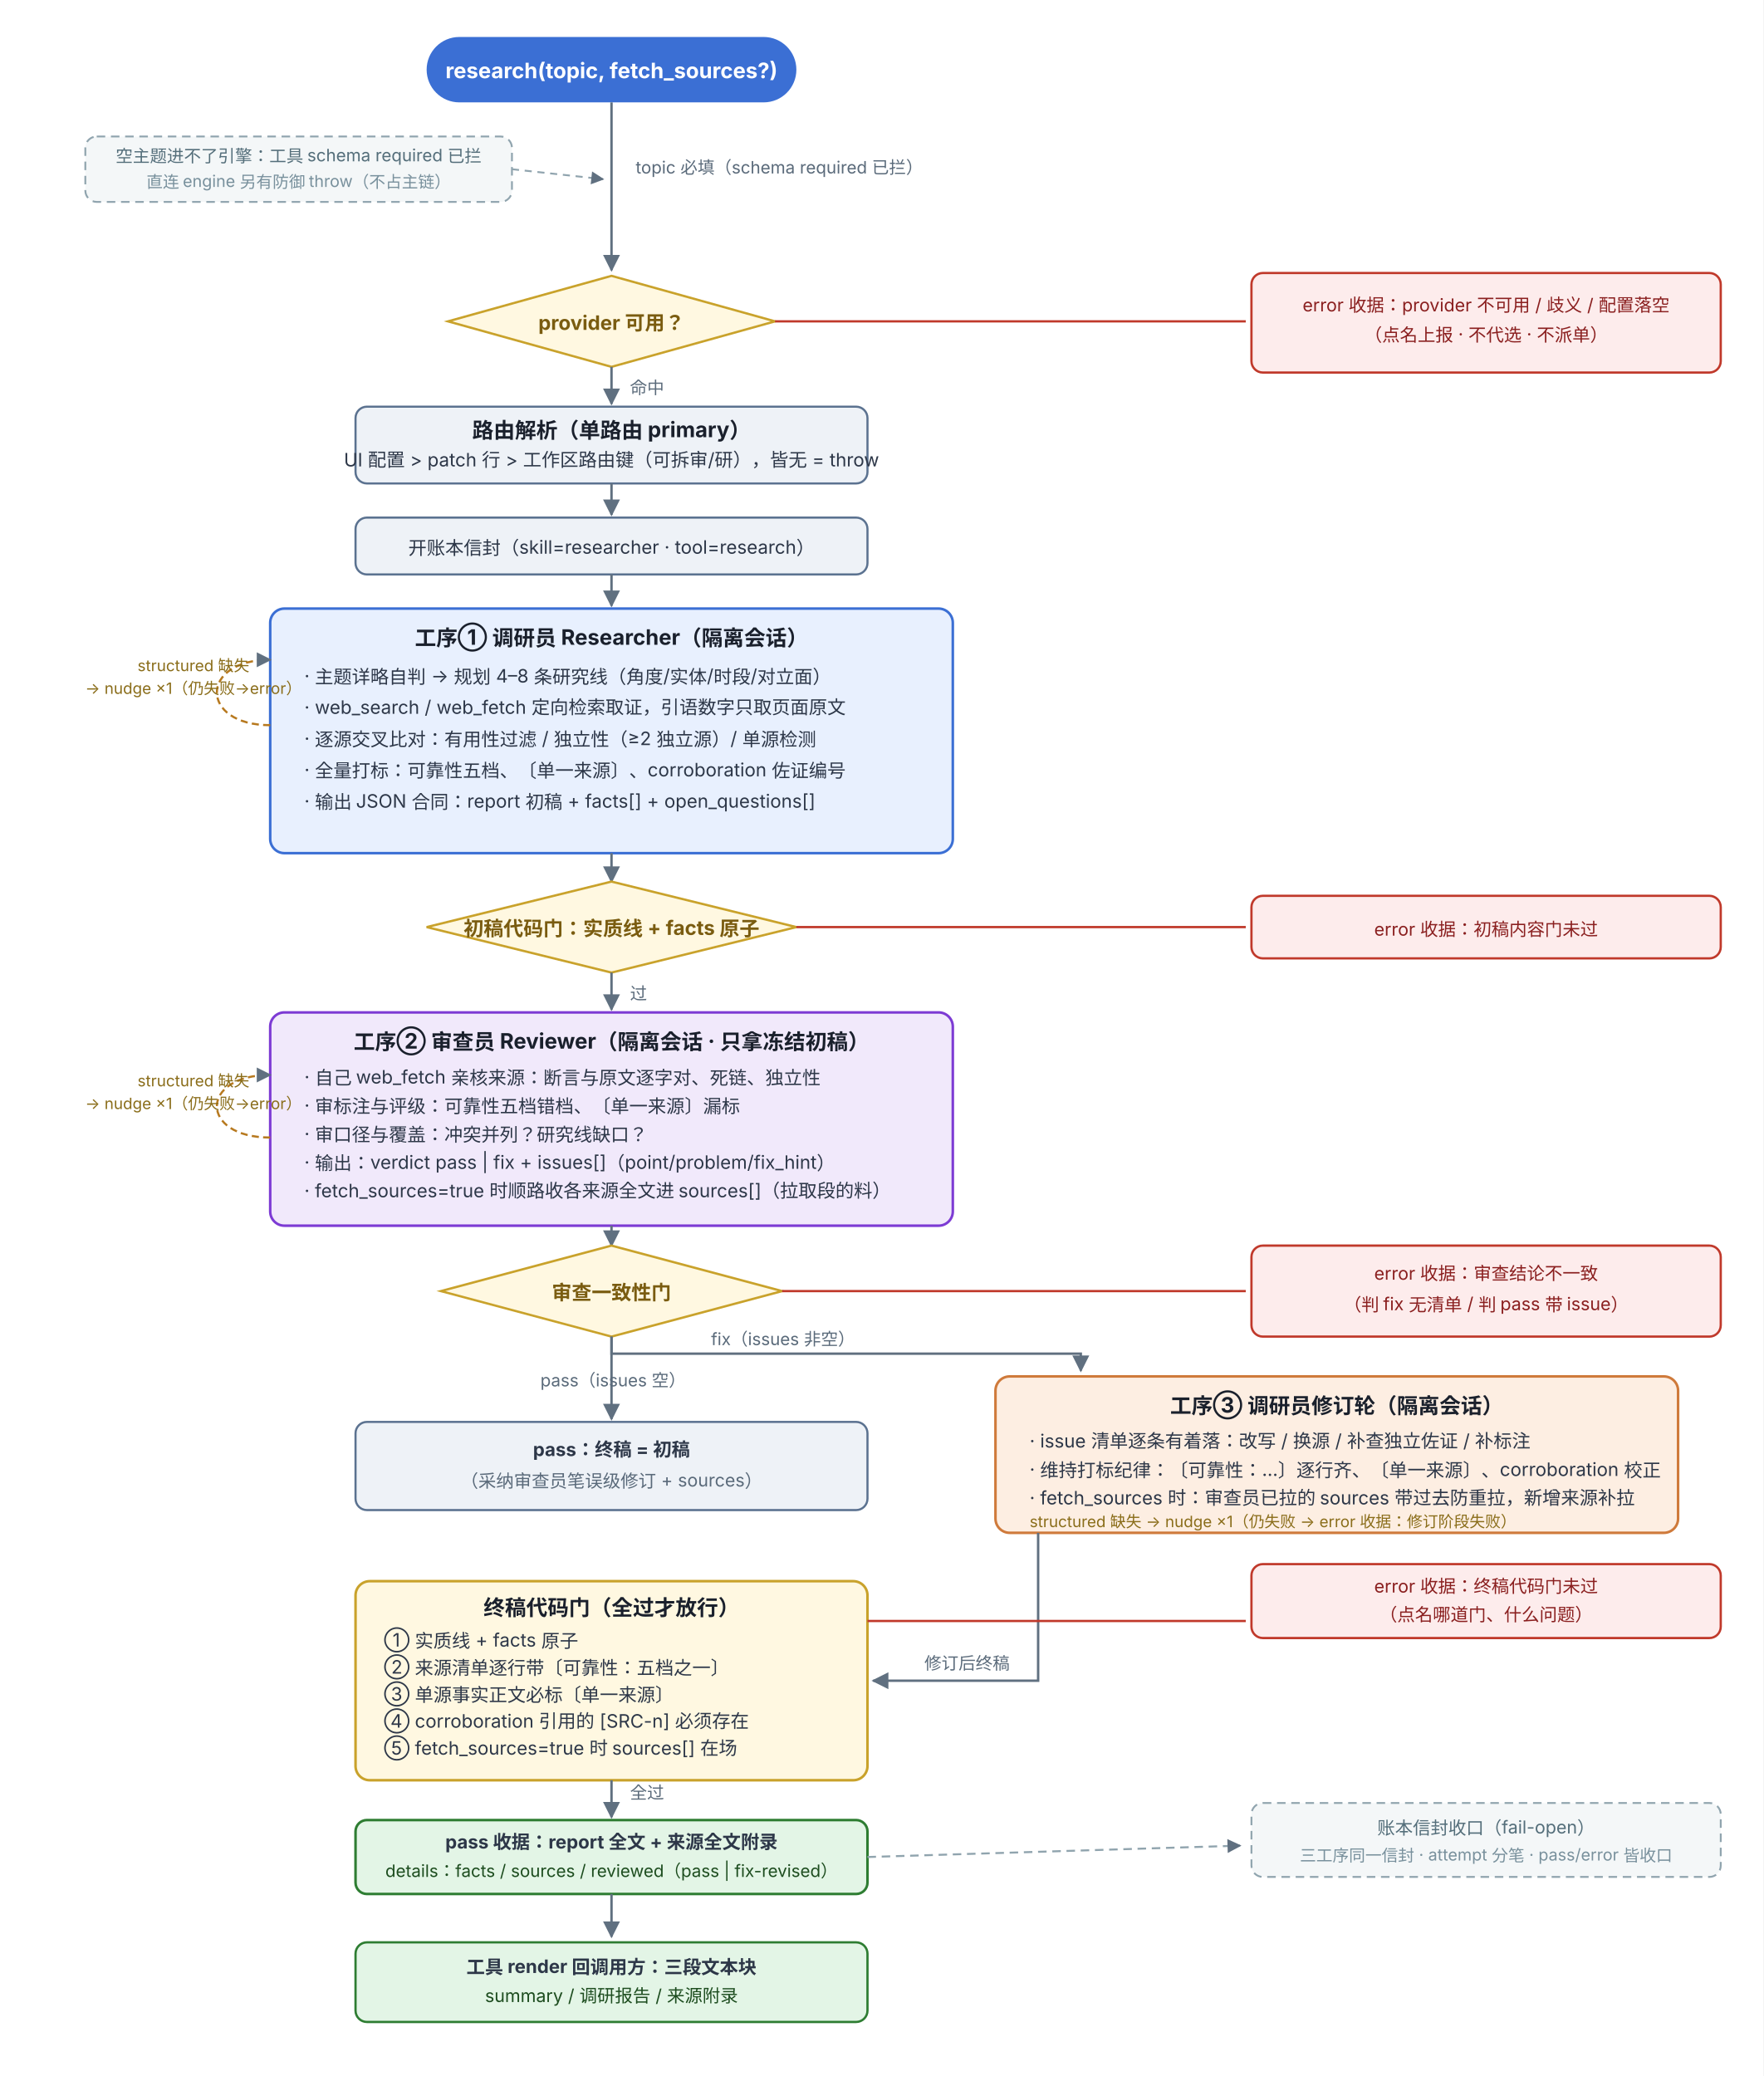
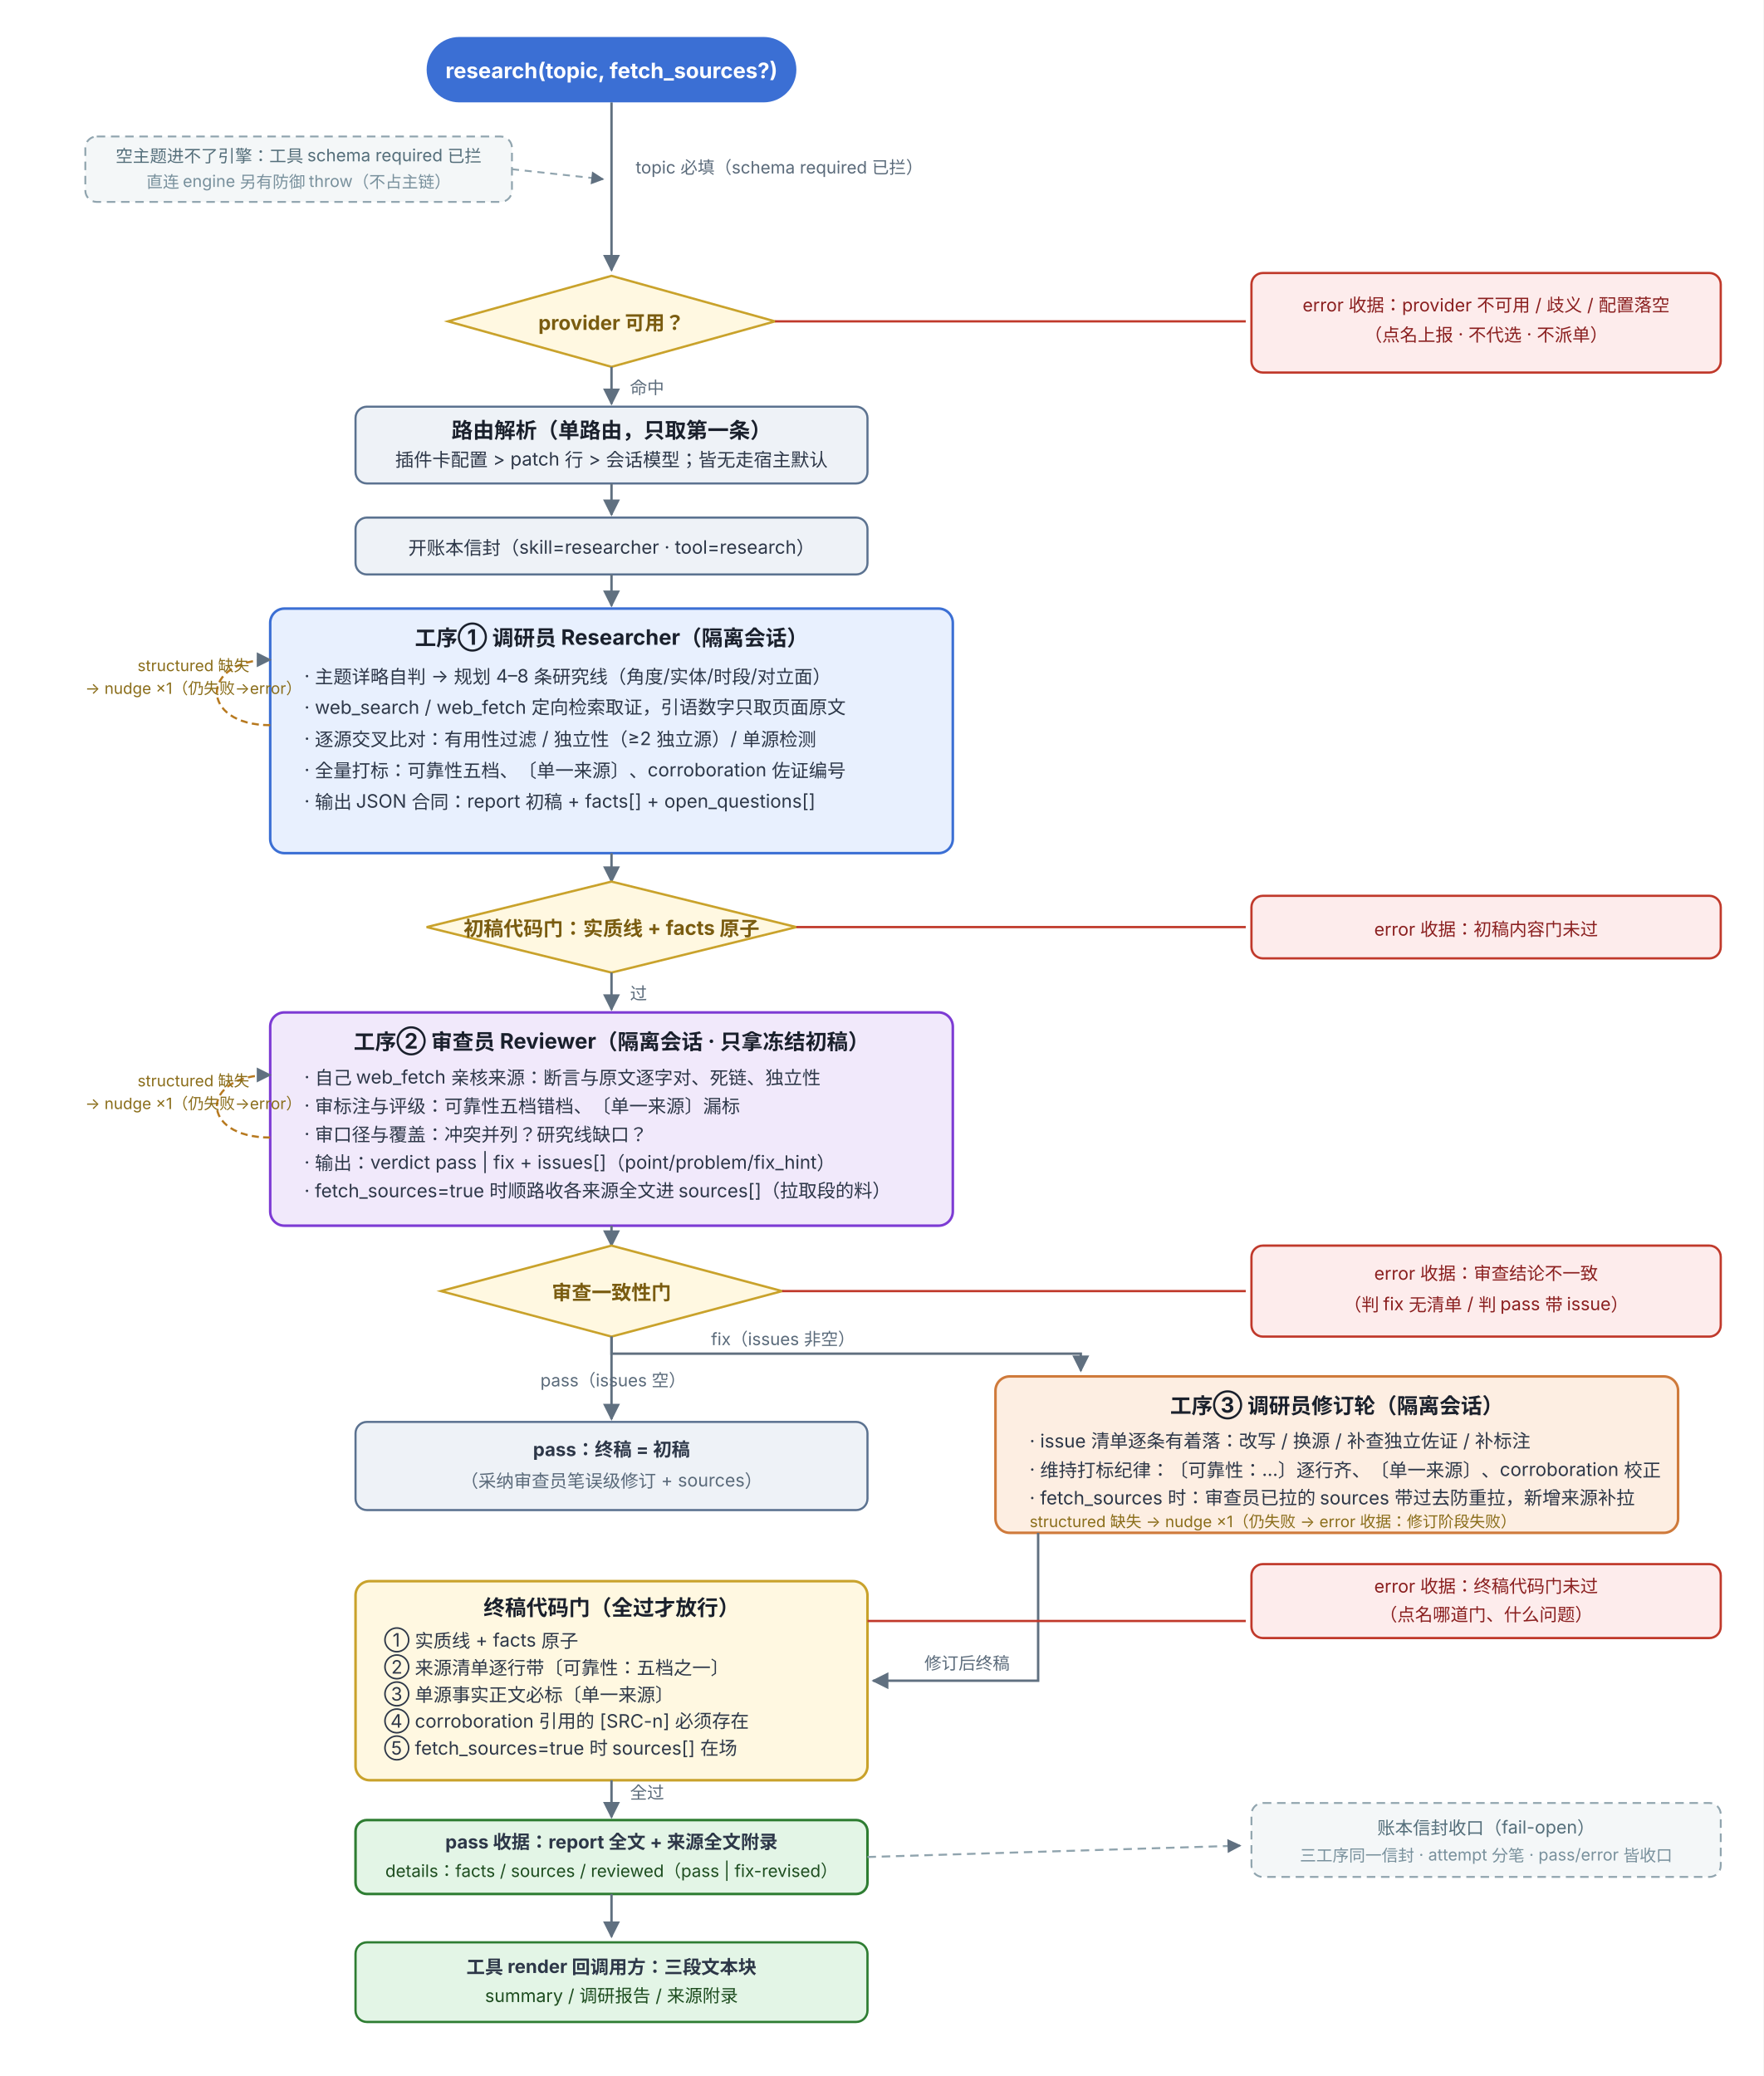
<svg xmlns="http://www.w3.org/2000/svg" width="1240" height="1460" viewBox="0 0 1240 1460" font-family="-apple-system, 'PingFang SC', 'Helvetica Neue', sans-serif">
  <defs>
    <marker id="ar" viewBox="0 0 10 10" refX="9" refY="5" markerWidth="7" markerHeight="7" orient="auto-start-reverse">
      <path d="M0,0 L10,5 L0,10 z" fill="#607080" />
    </marker>
    <marker id="arr" viewBox="0 0 10 10" refX="9" refY="5" markerWidth="7" markerHeight="7" orient="auto-start-reverse">
      <path d="M0,0 L10,10 z" fill="#c0392b" />
    </marker>
  </defs>
  <style>
    .proc { fill: #eef2f7; stroke: #5b7290; stroke-width: 1.5; rx: 8; }
    .s1 { fill: #e8f0fe; stroke: #3b6fd4; stroke-width: 1.8; }
    .s2 { fill: #f1e9fb; stroke: #7d3bd4; stroke-width: 1.8; }
    .s3 { fill: #fdeee2; stroke: #cf7a3b; stroke-width: 1.8; }
    .gate { fill: #fff8e1; stroke: #c9a22b; stroke-width: 1.8; }
    .err { fill: #fdecec; stroke: #c0392b; stroke-width: 1.6; }
    .ok { fill: #e3f5e6; stroke: #2e7d32; stroke-width: 1.8; }
    .t { font-size: 13px; fill: #2d3748; }
    .tt { font-size: 15px; font-weight: 700; fill: #1a202c; }
    .tg { font-size: 14px; font-weight: 700; fill: #7a5c10; }
    .te { font-size: 12.5px; fill: #8a1f1f; }
    .edge { stroke: #607080; stroke-width: 1.7; fill: none; marker-end: url(#ar); }
    .edgeR { stroke: #c0392b; stroke-width: 1.6; fill: none; marker-end: url(#arr); }
    .lbl { font-size: 12px; fill: #5a6a7a; }
    .loop { stroke: #b7791f; stroke-width: 1.5; fill: none; stroke-dasharray: 5 3; marker-end: url(#ar); }
  </style>
  <rect width="1240" height="1460" fill="#ffffff" />
  <rect x="300" y="26" width="260" height="46" rx="23" fill="#3b6fd4" />
  <text x="430" y="55" text-anchor="middle" font-size="15" font-weight="700" fill="#ffffff">research(topic, fetch_sources?)</text>
  <line x1="430" y1="72" x2="430" y2="190" class="edge" />
  <text x="447" y="122" class="lbl">topic 必填（schema required 已拦）</text>
  <rect x="60" y="96" width="300" height="46" rx="8" fill="#f4f7f8" stroke="#90a4ae" stroke-width="1.3" stroke-dasharray="6 4" />
  <text x="210" y="114" text-anchor="middle" font-size="12" fill="#546e7a">空主题进不了引擎：工具 schema required 已拦</text>
  <text x="210" y="132" text-anchor="middle" font-size="11.5" fill="#78909c">直连 engine 另有防御 throw（不占主链）</text>
  <path d="M360,119 L424,126" stroke="#90a4ae" stroke-width="1.3" stroke-dasharray="5 4" fill="none" marker-end="url(#ar)" />
  <polygon points="315,226 430,194 545,226 430,258" fill="#fff8e1" stroke="#c9a22b" stroke-width="1.6" />
  <text x="430" y="232" text-anchor="middle" class="tg" font-size="14">provider 可用？</text>
  <line x1="545" y1="226" x2="876" y2="226" class="edgeR" />
  <rect x="880" y="192" width="330" height="70" rx="8" class="err" />
  <text x="1045" y="219" text-anchor="middle" class="te">error 收据：provider 不可用 / 歧义 / 配置落空</text>
  <text x="1045" y="240" text-anchor="middle" class="te">（点名上报 · 不代选 · 不派单）</text>
  <line x1="430" y1="258" x2="430" y2="284" class="edge" />
  <text x="443" y="277" class="lbl">命中</text>
  <rect x="250" y="286" width="360" height="54" rx="8" fill="#eef2f7" stroke="#5b7290" stroke-width="1.5" />
-   <text x="430" y="308" text-anchor="middle" class="tt" font-size="14">路由解析（单路由 primary）</text>
-   <text x="430" y="328" text-anchor="middle" class="t">UI 配置 &gt; patch 行 &gt; 工作区路由键（可拆审/研），皆无 = throw</text>
+   <text x="430" y="308" text-anchor="middle" class="tt" font-size="14">路由解析（单路由，只取第一条）</text>
+   <text x="430" y="328" text-anchor="middle" class="t">插件卡配置 &gt; patch 行 &gt; 会话模型；皆无走宿主默认</text>
  <line x1="430" y1="340" x2="430" y2="362" class="edge" />
  <rect x="250" y="364" width="360" height="40" rx="8" fill="#eef2f7" stroke="#5b7290" stroke-width="1.5" />
  <text x="430" y="390" text-anchor="middle" class="t">开账本信封（skill=researcher · tool=research）</text>
  <line x1="430" y1="404" x2="430" y2="426" class="edge" />
  <rect x="190" y="428" width="480" height="172" rx="10" class="s1" />
  <text x="430" y="454" text-anchor="middle" class="tt">工序① 调研员 Researcher（隔离会话）</text>
  <text x="214" y="480" class="t">· 主题详略自判 → 规划 4–8 条研究线（角度/实体/时段/对立面）</text>
  <text x="214" y="502" class="t">· web_search / web_fetch 定向检索取证，引语数字只取页面原文</text>
  <text x="214" y="524" class="t">· 逐源交叉比对：有用性过滤 / 独立性（≥2 独立源）/ 单源检测</text>
  <text x="214" y="546" class="t">· 全量打标：可靠性五档、〔单一来源〕、corroboration 佐证编号</text>
  <text x="214" y="568" class="t">· 输出 JSON 合同：report 初稿 + facts[] + open_questions[]</text>
  <path d="M190,510 C140,510 140,464 190,464" class="loop" />
  <text x="136" y="472" text-anchor="middle" font-size="11" fill="#8a6d1a">structured 缺失</text>
  <text x="136" y="488" text-anchor="middle" font-size="11" fill="#8a6d1a">→ nudge ×1（仍失败→error）</text>
  <line x1="430" y1="600" x2="430" y2="620" class="edge" />
  <polygon points="300,652 430,620 560,652 430,684" fill="#fff8e1" stroke="#c9a22b" stroke-width="1.6" />
  <text x="430" y="658" text-anchor="middle" class="tg" font-size="13.5">初稿代码门：实质线 + facts 原子</text>
  <line x1="560" y1="652" x2="876" y2="652" class="edgeR" />
  <rect x="880" y="630" width="330" height="44" rx="8" class="err" />
  <text x="1045" y="658" text-anchor="middle" class="te">error 收据：初稿内容门未过</text>
  <line x1="430" y1="684" x2="430" y2="710" class="edge" />
  <text x="443" y="703" class="lbl">过</text>
  <rect x="190" y="712" width="480" height="150" rx="10" class="s2" />
  <text x="430" y="738" text-anchor="middle" class="tt">工序② 审查员 Reviewer（隔离会话 · 只拿冻结初稿）</text>
  <text x="214" y="762" class="t">· 自己 web_fetch 亲核来源：断言与原文逐字对、死链、独立性</text>
  <text x="214" y="782" class="t">· 审标注与评级：可靠性五档错档、〔单一来源〕漏标</text>
  <text x="214" y="802" class="t">· 审口径与覆盖：冲突并列？研究线缺口？</text>
  <text x="214" y="822" class="t">· 输出：verdict pass | fix + issues[]（point/problem/fix_hint）</text>
  <text x="214" y="842" class="t">· fetch_sources=true 时顺路收各来源全文进 sources[]（拉取段的料）</text>
  <path d="M190,800 C140,800 140,756 190,756" class="loop" />
  <text x="136" y="764" text-anchor="middle" font-size="11" fill="#8a6d1a">structured 缺失</text>
  <text x="136" y="780" text-anchor="middle" font-size="11" fill="#8a6d1a">→ nudge ×1（仍失败→error）</text>
  <line x1="430" y1="862" x2="430" y2="876" class="edge" />
  <polygon points="310,908 430,876 550,908 430,940" fill="#fff8e1" stroke="#c9a22b" stroke-width="1.6" />
  <text x="430" y="914" text-anchor="middle" class="tg" font-size="14">审查一致性门</text>
  <line x1="550" y1="908" x2="876" y2="908" class="edgeR" />
  <rect x="880" y="876" width="330" height="64" rx="8" class="err" />
  <text x="1045" y="900" text-anchor="middle" class="te">error 收据：审查结论不一致</text>
  <text x="1045" y="922" text-anchor="middle" class="te">（判 fix 无清单 / 判 pass 带 issue）</text>
  <line x1="430" y1="940" x2="430" y2="998" class="edge" />
  <text x="380" y="975" class="lbl">pass（issues 空）</text>
  <path d="M430,940 L430,952 L760,952 L760,964" class="edge" />
  <text x="500" y="946" class="lbl">fix（issues 非空）</text>
  <rect x="250" y="1000" width="360" height="62" rx="8" fill="#eef2f7" stroke="#5b7290" stroke-width="1.5" />
  <text x="430" y="1024" text-anchor="middle" class="t" font-weight="700">pass：终稿 = 初稿</text>
  <text x="430" y="1046" text-anchor="middle" font-size="12.5" fill="#5a6a7a">（采纳审查员笔误级修订 + sources）</text>
  <rect x="700" y="968" width="480" height="110" rx="10" class="s3" />
  <text x="940" y="994" text-anchor="middle" class="tt">工序③ 调研员修订轮（隔离会话）</text>
  <text x="724" y="1018" class="t">· issue 清单逐条有着落：改写 / 换源 / 补查独立佐证 / 补标注</text>
  <text x="724" y="1038" class="t">· 维持打标纪律：〔可靠性：…〕逐行齐、〔单一来源〕、corroboration 校正</text>
  <text x="724" y="1058" class="t">· fetch_sources 时：审查员已拉的 sources 带过去防重拉，新增来源补拉</text>
  <text x="724" y="1074" font-size="11" fill="#8a6d1a">structured 缺失 → nudge ×1（仍失败 → error 收据：修订阶段失败）</text>
  <path d="M730,1078 L730,1182 L614,1182" class="edge" />
  <text x="650" y="1174" class="lbl">修订后终稿</text>
  <rect x="250" y="1112" width="360" height="140" rx="10" fill="#fff8e1" stroke="#c9a22b" stroke-width="1.8" />
  <text x="430" y="1136" text-anchor="middle" class="tt">终稿代码门（全过才放行）</text>
  <text x="270" y="1158" class="t">① 实质线 + facts 原子</text>
  <text x="270" y="1177" class="t">② 来源清单逐行带〔可靠性：五档之一〕</text>
  <text x="270" y="1196" class="t">③ 单源事实正文必标〔单一来源〕</text>
  <text x="270" y="1215" class="t">④ corroboration 引用的 [SRC-n] 必须存在</text>
  <text x="270" y="1234" class="t">⑤ fetch_sources=true 时 sources[] 在场</text>
  <line x1="610" y1="1140" x2="876" y2="1140" class="edgeR" />
  <rect x="880" y="1100" width="330" height="52" rx="8" class="err" />
  <text x="1045" y="1120" text-anchor="middle" class="te">error 收据：终稿代码门未过</text>
  <text x="1045" y="1140" text-anchor="middle" class="te">（点名哪道门、什么问题）</text>
  <line x1="430" y1="1252" x2="430" y2="1278" class="edge" />
  <text x="443" y="1265" class="lbl">全过</text>
  <rect x="250" y="1280" width="360" height="52" rx="8" class="ok" />
  <text x="430" y="1300" text-anchor="middle" class="t" font-weight="700">pass 收据：report 全文 + 来源全文附录</text>
  <text x="430" y="1320" text-anchor="middle" font-size="12" fill="#1d4d1f">details：facts / sources / reviewed（pass | fix-revised）</text>
  <path d="M610,1306 L872,1298" stroke="#90a4ae" stroke-width="1.4" stroke-dasharray="6 4" fill="none" marker-end="url(#ar)" />
  <rect x="880" y="1268" width="330" height="52" rx="8" fill="#f4f7f8" stroke="#90a4ae" stroke-width="1.3" stroke-dasharray="6 4" />
  <text x="1045" y="1290" text-anchor="middle" font-size="12.5" fill="#546e7a">账本信封收口（fail-open）</text>
  <text x="1045" y="1309" text-anchor="middle" font-size="11.5" fill="#78909c">三工序同一信封 · attempt 分笔 · pass/error 皆收口</text>
  <line x1="430" y1="1332" x2="430" y2="1362" class="edge" />
  <rect x="250" y="1366" width="360" height="56" rx="8" fill="#e3f5e6" stroke="#2e7d32" stroke-width="1.6" />
  <text x="430" y="1388" text-anchor="middle" class="t" font-weight="700">工具 render 回调用方：三段文本块</text>
  <text x="430" y="1408" text-anchor="middle" font-size="12.5" fill="#1d4d1f">summary / 调研报告 / 来源附录</text>
</svg>
